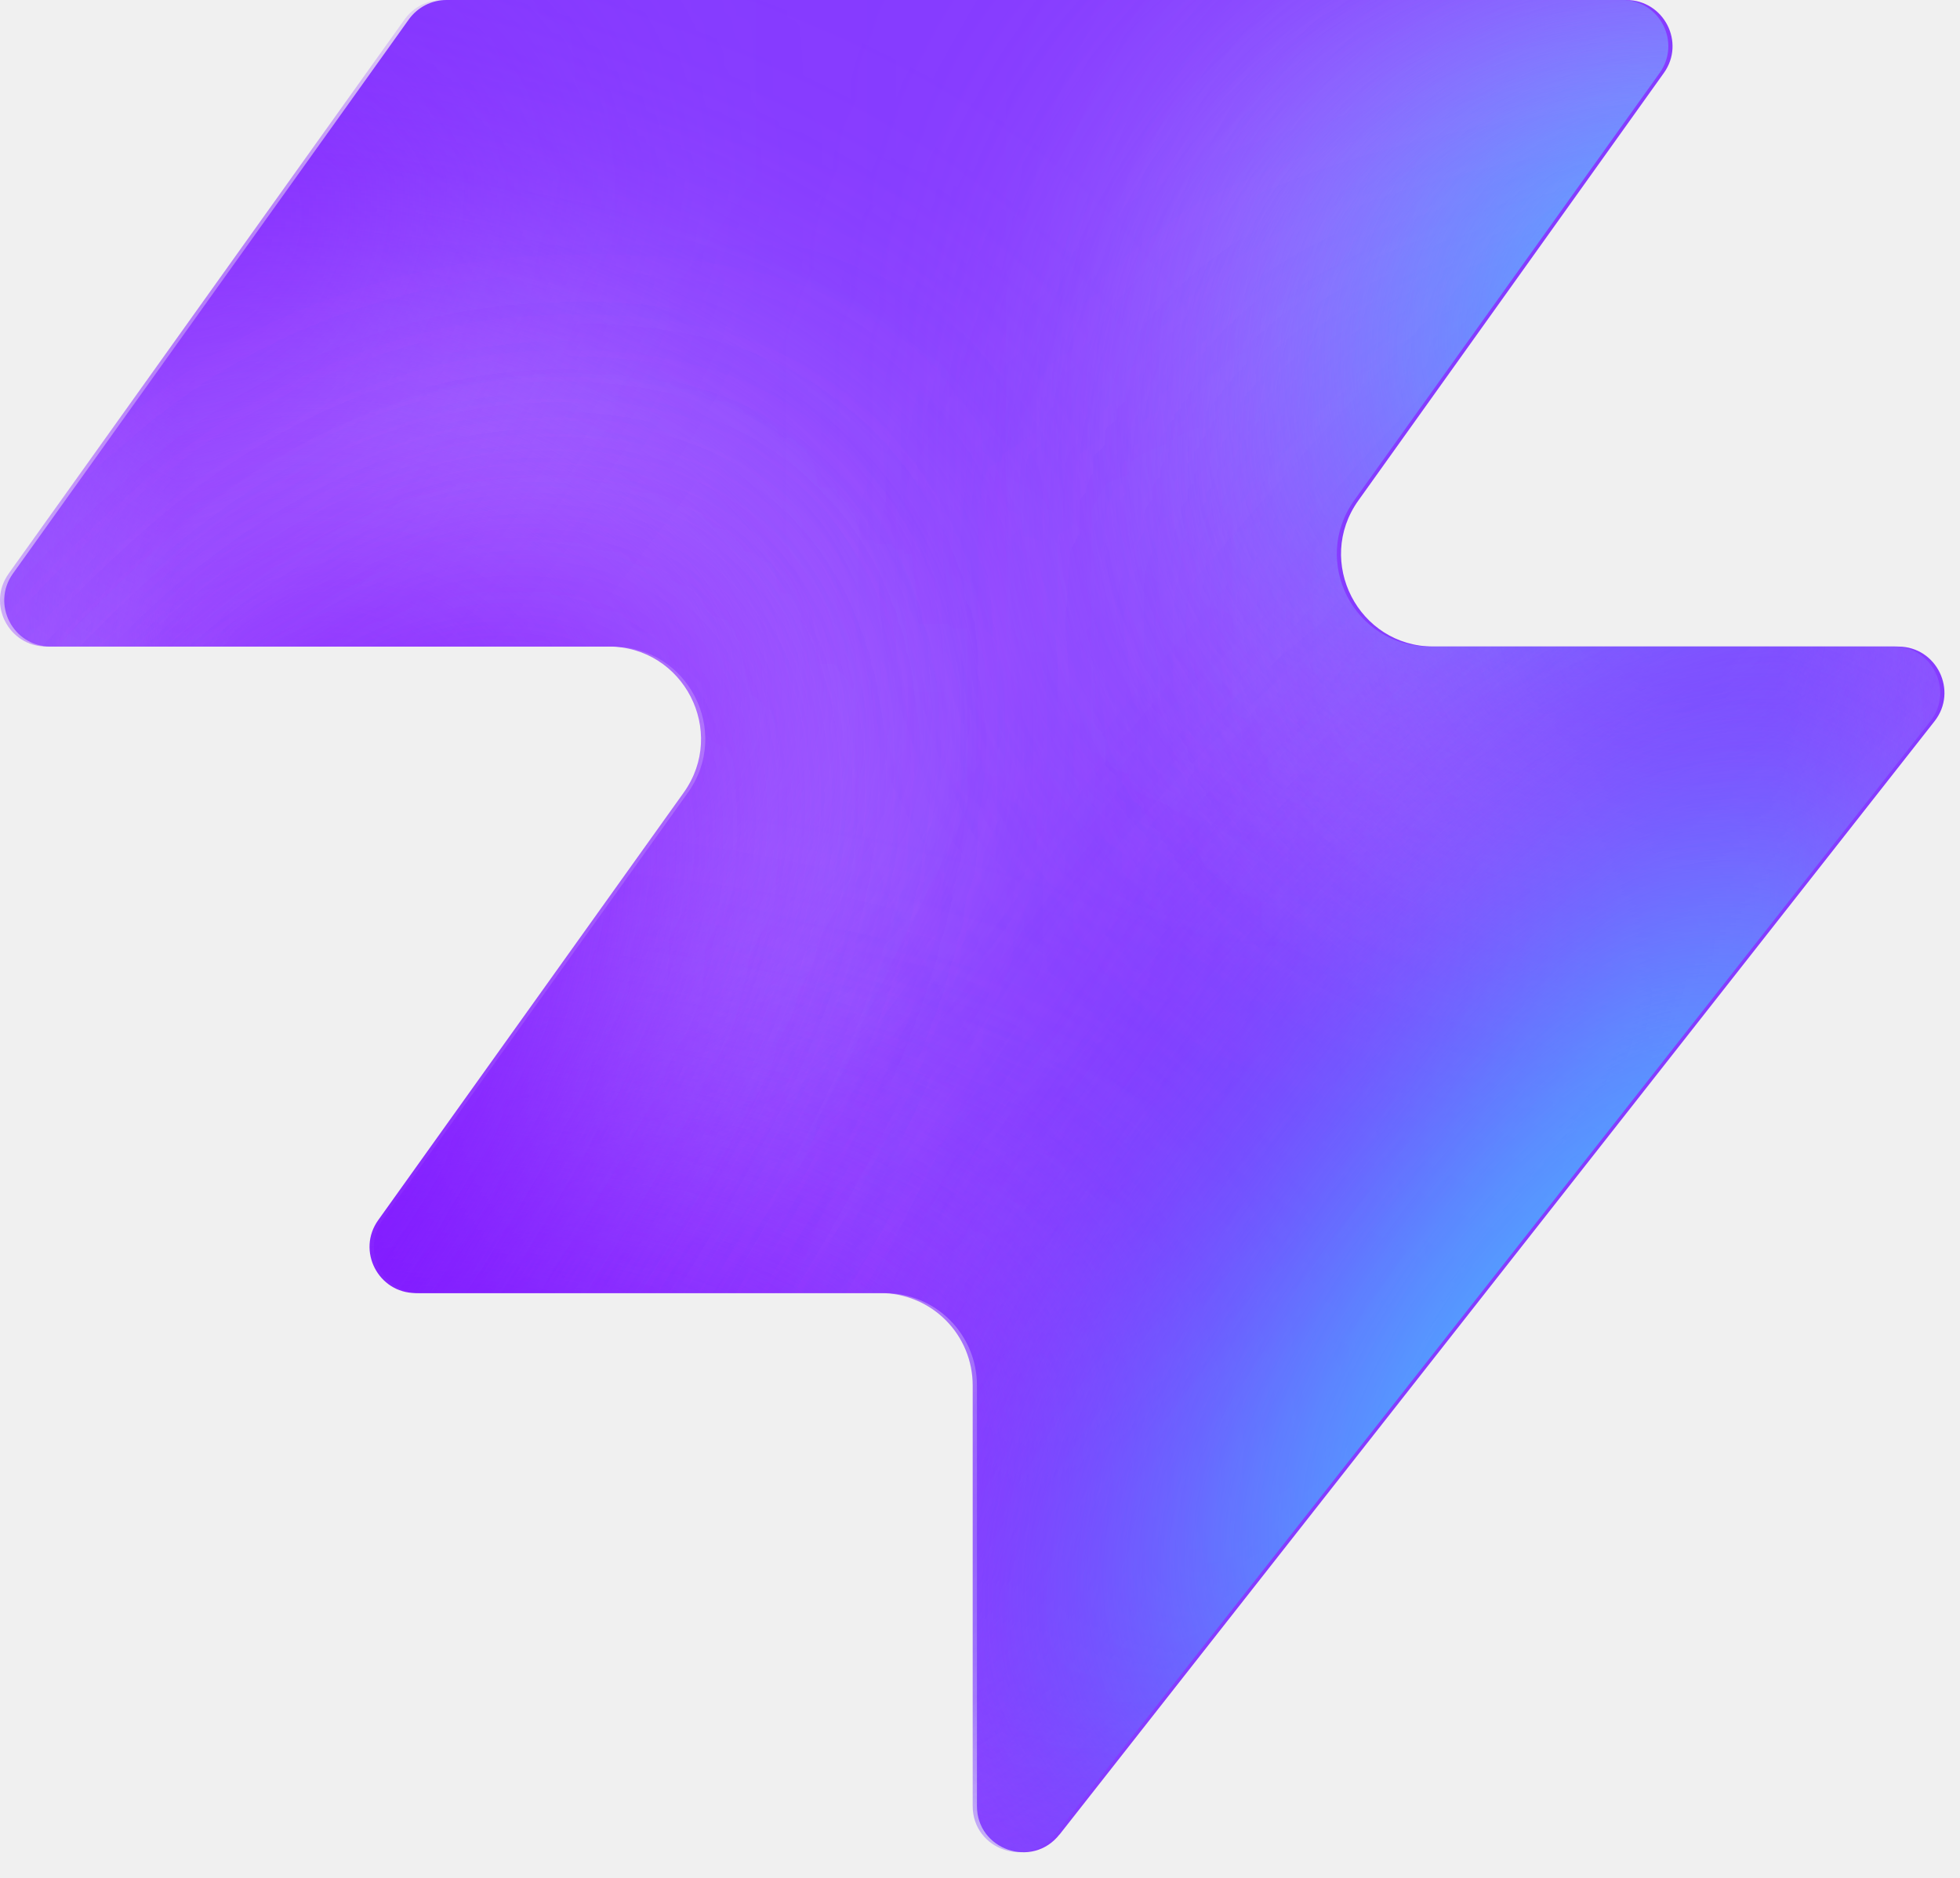
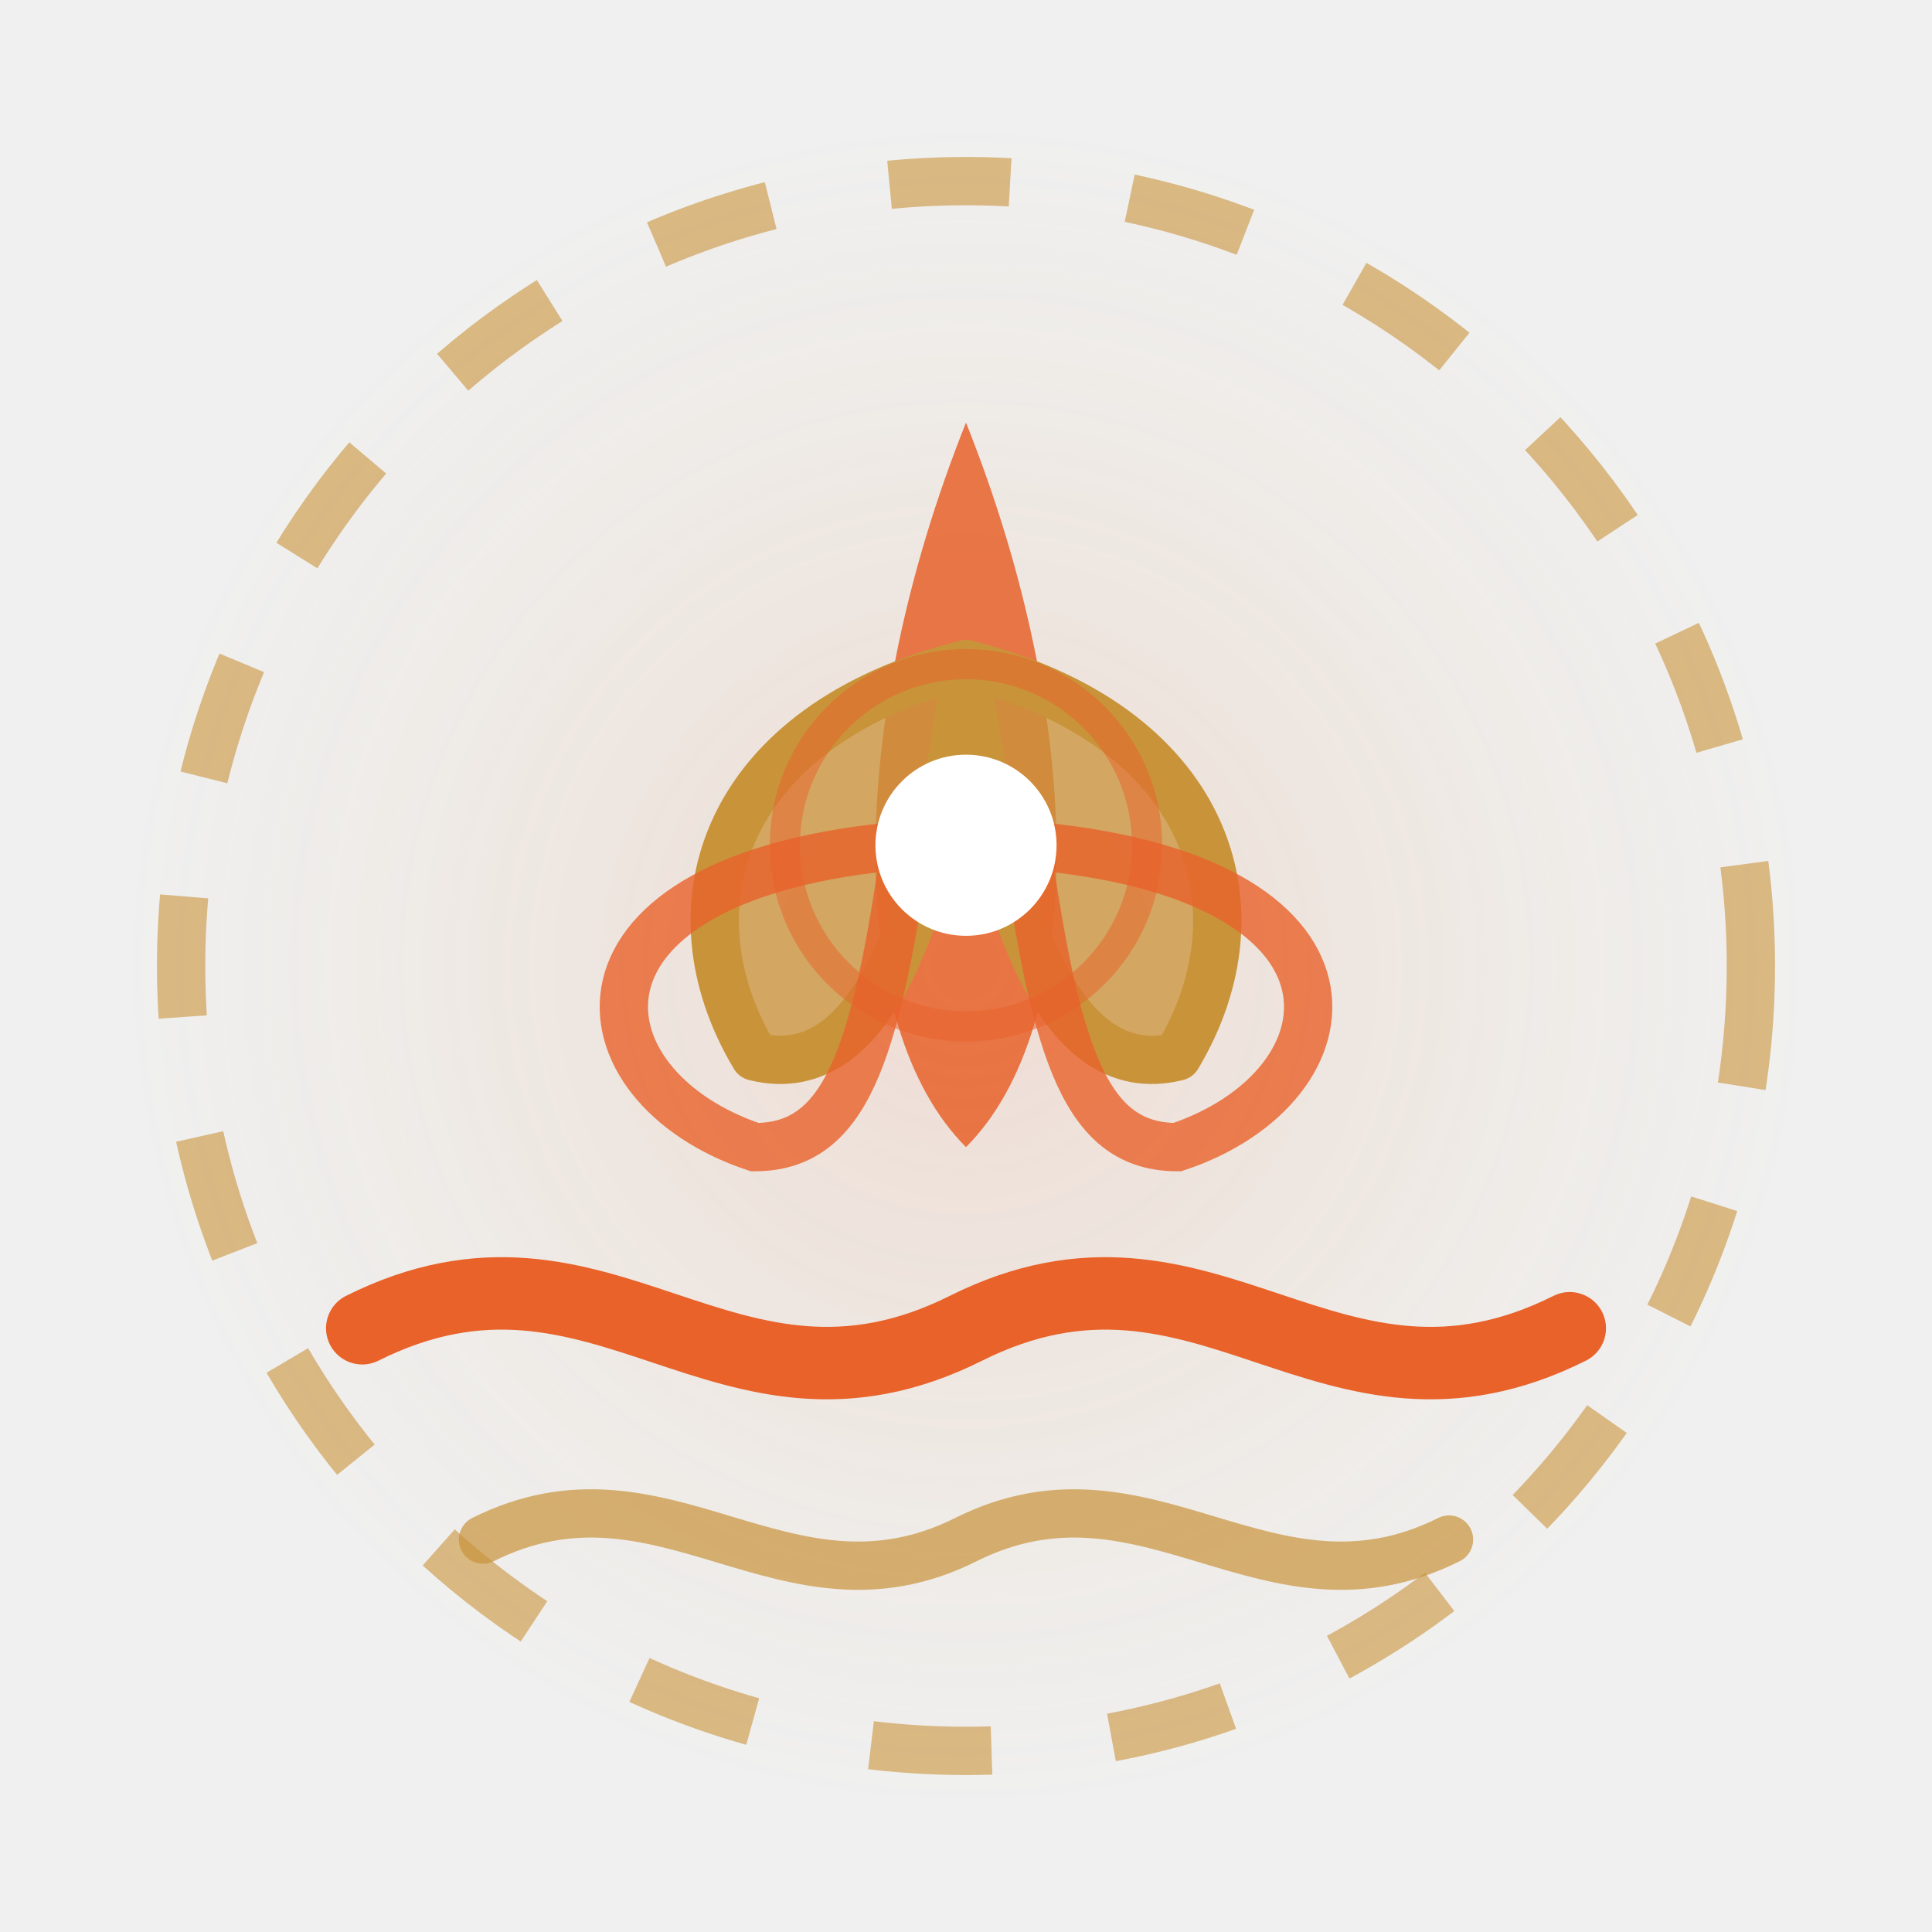
- <svg xmlns="http://www.w3.org/2000/svg" width="48" height="46" fill="none" viewBox="0 0 48 46">
-   <path fill="#863bff" d="M25.946 44.938c-.664.845-2.021.375-2.021-.698V33.937a2.26 2.26 0 0 0-2.262-2.262H10.287c-.92 0-1.456-1.04-.92-1.788l7.48-10.471c1.07-1.497 0-3.578-1.842-3.578H1.237c-.92 0-1.456-1.04-.92-1.788L10.013.474c.214-.297.556-.474.92-.474h28.894c.92 0 1.456 1.04.92 1.788l-7.48 10.471c-1.07 1.498 0 3.579 1.842 3.579h11.377c.943 0 1.473 1.088.89 1.83L25.947 44.94z" style="fill:#863bff;fill:color(display-p3 .525 .23 1);fill-opacity:1" />
-   <mask id="a" width="48" height="46" x="0" y="0" maskUnits="userSpaceOnUse" style="mask-type:alpha">
-     <path fill="#000" d="M25.842 44.938c-.664.844-2.021.375-2.021-.698V33.937a2.26 2.26 0 0 0-2.262-2.262H10.183c-.92 0-1.456-1.04-.92-1.788l7.48-10.471c1.07-1.498 0-3.579-1.842-3.579H1.133c-.92 0-1.456-1.04-.92-1.787L9.91.473c.214-.297.556-.474.92-.474h28.894c.92 0 1.456 1.04.92 1.788l-7.48 10.471c-1.07 1.498 0 3.578 1.842 3.578h11.377c.943 0 1.473 1.088.89 1.832L25.843 44.94z" style="fill:#000;fill-opacity:1" />
-   </mask>
-   <g mask="url(#a)">
-     <g filter="url(#b)">
-       <ellipse cx="5.508" cy="14.704" fill="#ede6ff" rx="5.508" ry="14.704" style="fill:#ede6ff;fill:color(display-p3 .927 .903 1);fill-opacity:1" transform="matrix(.00324 1 1 -.00324 -4.47 31.516)" />
-     </g>
-     <g filter="url(#c)">
-       <ellipse cx="10.399" cy="29.851" fill="#ede6ff" rx="10.399" ry="29.851" style="fill:#ede6ff;fill:color(display-p3 .927 .903 1);fill-opacity:1" transform="matrix(.00324 1 1 -.00324 -39.328 7.883)" />
-     </g>
-     <g filter="url(#d)">
-       <ellipse cx="5.508" cy="30.487" fill="#7e14ff" rx="5.508" ry="30.487" style="fill:#7e14ff;fill:color(display-p3 .492 .077 1);fill-opacity:1" transform="rotate(89.814 -25.913 -14.639)scale(1 -1)" />
-     </g>
-     <g filter="url(#e)">
-       <ellipse cx="5.508" cy="30.599" fill="#7e14ff" rx="5.508" ry="30.599" style="fill:#7e14ff;fill:color(display-p3 .492 .077 1);fill-opacity:1" transform="rotate(89.814 -32.644 -3.334)scale(1 -1)" />
-     </g>
-     <g filter="url(#f)">
-       <ellipse cx="5.508" cy="30.599" fill="#7e14ff" rx="5.508" ry="30.599" style="fill:#7e14ff;fill:color(display-p3 .492 .077 1);fill-opacity:1" transform="matrix(.00324 1 1 -.00324 -34.34 30.47)" />
-     </g>
-     <g filter="url(#g)">
-       <ellipse cx="14.072" cy="22.078" fill="#ede6ff" rx="14.072" ry="22.078" style="fill:#ede6ff;fill:color(display-p3 .927 .903 1);fill-opacity:1" transform="rotate(93.35 24.506 48.493)scale(-1 1)" />
-     </g>
-     <g filter="url(#h)">
-       <ellipse cx="3.47" cy="21.501" fill="#7e14ff" rx="3.47" ry="21.501" style="fill:#7e14ff;fill:color(display-p3 .492 .077 1);fill-opacity:1" transform="rotate(89.009 28.708 47.59)scale(-1 1)" />
-     </g>
-     <g filter="url(#i)">
-       <ellipse cx="3.47" cy="21.501" fill="#7e14ff" rx="3.47" ry="21.501" style="fill:#7e14ff;fill:color(display-p3 .492 .077 1);fill-opacity:1" transform="rotate(89.009 28.708 47.59)scale(-1 1)" />
-     </g>
-     <g filter="url(#j)">
-       <ellipse cx=".387" cy="8.972" fill="#7e14ff" rx="4.407" ry="29.108" style="fill:#7e14ff;fill:color(display-p3 .492 .077 1);fill-opacity:1" transform="rotate(39.51 .387 8.972)" />
-     </g>
-     <g filter="url(#k)">
-       <ellipse cx="47.523" cy="-6.092" fill="#7e14ff" rx="4.407" ry="29.108" style="fill:#7e14ff;fill:color(display-p3 .492 .077 1);fill-opacity:1" transform="rotate(37.892 47.523 -6.092)" />
-     </g>
-     <g filter="url(#l)">
-       <ellipse cx="41.412" cy="6.333" fill="#47bfff" rx="5.971" ry="9.665" style="fill:#47bfff;fill:color(display-p3 .28 .748 1);fill-opacity:1" transform="rotate(37.892 41.412 6.333)" />
-     </g>
-     <g filter="url(#m)">
-       <ellipse cx="-1.879" cy="38.332" fill="#7e14ff" rx="4.407" ry="29.108" style="fill:#7e14ff;fill:color(display-p3 .492 .077 1);fill-opacity:1" transform="rotate(37.892 -1.88 38.332)" />
-     </g>
-     <g filter="url(#n)">
-       <ellipse cx="-1.879" cy="38.332" fill="#7e14ff" rx="4.407" ry="29.108" style="fill:#7e14ff;fill:color(display-p3 .492 .077 1);fill-opacity:1" transform="rotate(37.892 -1.88 38.332)" />
-     </g>
-     <g filter="url(#o)">
-       <ellipse cx="35.651" cy="29.907" fill="#7e14ff" rx="4.407" ry="29.108" style="fill:#7e14ff;fill:color(display-p3 .492 .077 1);fill-opacity:1" transform="rotate(37.892 35.651 29.907)" />
-     </g>
-     <g filter="url(#p)">
-       <ellipse cx="38.418" cy="32.4" fill="#47bfff" rx="5.971" ry="15.297" style="fill:#47bfff;fill:color(display-p3 .28 .748 1);fill-opacity:1" transform="rotate(37.892 38.418 32.4)" />
-     </g>
-   </g>
+ <svg xmlns="http://www.w3.org/2000/svg" viewBox="0 0 32 32" fill="none">
+   <circle cx="16" cy="16" r="14" fill="url(#bgGlow)" opacity="0.15" />
+   <circle cx="16" cy="16" r="13" stroke="#c9933a" stroke-width="0.8" stroke-dasharray="2 2" opacity="0.6" />
+   <path d="M 6 22 C 10 20, 12 24, 16 22 C 20 20, 22 24, 26 22" stroke="#e8622a" stroke-width="1.2" stroke-linecap="round" />
+   <path d="M 8 25.5 C 11 24, 13 27, 16 25.5 C 19 24, 21 27, 24 25.5" stroke="#c9933a" stroke-width="0.8" stroke-linecap="round" opacity="0.7" />
+   <path d="M 16 7 C 18 12, 18 17, 16 19 C 14 17, 14 12, 16 7 Z" fill="#e8622a" opacity="0.85" />
+   <path d="M 16 11 C 12 12, 11 15, 12.5 17.5 C 14.5 18, 15.5 15, 16 11" fill="#c9933a" opacity="0.75" />
+   <path d="M 16 11 C 12 12, 11 15, 12.5 17.5 C 14.5 18, 15.5 15, 16 11 Z" stroke="#c9933a" stroke-width="0.8" stroke-linejoin="round" />
+   <path d="M 16 11 C 20 12, 21 15, 19.5 17.5 C 17.5 18, 16.5 15, 16 11" fill="#c9933a" opacity="0.75" />
+   <path d="M 16 11 C 20 12, 21 15, 19.5 17.5 C 17.5 18, 16.5 15, 16 11 Z" stroke="#c9933a" stroke-width="0.8" stroke-linejoin="round" />
+   <path d="M 15 14 C 9 14.5, 9.5 18, 12.5 19 C 14 19, 14.5 17.5, 15 14 Z" stroke="#e8622a" stroke-width="0.8" opacity="0.8" />
+   <path d="M 17 14 C 23 14.5, 22.5 18, 19.5 19 C 18 19, 17.5 17.5, 17 14 Z" stroke="#e8622a" stroke-width="0.8" opacity="0.8" />
+   <circle cx="16" cy="14" r="1.5" fill="#fff" />
+   <circle cx="16" cy="14" r="3" stroke="#e8622a" stroke-width="0.5" opacity="0.5" />
  <defs>
-     <filter id="b" width="60.045" height="41.654" x="-19.77" y="16.149" color-interpolation-filters="sRGB" filterUnits="userSpaceOnUse">
-       <feFlood flood-opacity="0" result="BackgroundImageFix" />
-       <feBlend in="SourceGraphic" in2="BackgroundImageFix" result="shape" />
-       <feGaussianBlur result="effect1_foregroundBlur_2002_17158" stdDeviation="7.659" />
-     </filter>
-     <filter id="c" width="90.34" height="51.437" x="-54.613" y="-7.533" color-interpolation-filters="sRGB" filterUnits="userSpaceOnUse">
-       <feFlood flood-opacity="0" result="BackgroundImageFix" />
-       <feBlend in="SourceGraphic" in2="BackgroundImageFix" result="shape" />
-       <feGaussianBlur result="effect1_foregroundBlur_2002_17158" stdDeviation="7.659" />
-     </filter>
-     <filter id="d" width="79.355" height="29.4" x="-49.64" y="2.03" color-interpolation-filters="sRGB" filterUnits="userSpaceOnUse">
-       <feFlood flood-opacity="0" result="BackgroundImageFix" />
-       <feBlend in="SourceGraphic" in2="BackgroundImageFix" result="shape" />
-       <feGaussianBlur result="effect1_foregroundBlur_2002_17158" stdDeviation="4.596" />
-     </filter>
-     <filter id="e" width="79.579" height="29.4" x="-45.045" y="20.029" color-interpolation-filters="sRGB" filterUnits="userSpaceOnUse">
-       <feFlood flood-opacity="0" result="BackgroundImageFix" />
-       <feBlend in="SourceGraphic" in2="BackgroundImageFix" result="shape" />
-       <feGaussianBlur result="effect1_foregroundBlur_2002_17158" stdDeviation="4.596" />
-     </filter>
-     <filter id="f" width="79.579" height="29.4" x="-43.513" y="21.178" color-interpolation-filters="sRGB" filterUnits="userSpaceOnUse">
-       <feFlood flood-opacity="0" result="BackgroundImageFix" />
-       <feBlend in="SourceGraphic" in2="BackgroundImageFix" result="shape" />
-       <feGaussianBlur result="effect1_foregroundBlur_2002_17158" stdDeviation="4.596" />
-     </filter>
-     <filter id="g" width="74.749" height="58.852" x="15.756" y="-17.901" color-interpolation-filters="sRGB" filterUnits="userSpaceOnUse">
-       <feFlood flood-opacity="0" result="BackgroundImageFix" />
-       <feBlend in="SourceGraphic" in2="BackgroundImageFix" result="shape" />
-       <feGaussianBlur result="effect1_foregroundBlur_2002_17158" stdDeviation="7.659" />
-     </filter>
-     <filter id="h" width="61.377" height="25.362" x="23.548" y="2.284" color-interpolation-filters="sRGB" filterUnits="userSpaceOnUse">
-       <feFlood flood-opacity="0" result="BackgroundImageFix" />
-       <feBlend in="SourceGraphic" in2="BackgroundImageFix" result="shape" />
-       <feGaussianBlur result="effect1_foregroundBlur_2002_17158" stdDeviation="4.596" />
-     </filter>
-     <filter id="i" width="61.377" height="25.362" x="23.548" y="2.284" color-interpolation-filters="sRGB" filterUnits="userSpaceOnUse">
-       <feFlood flood-opacity="0" result="BackgroundImageFix" />
-       <feBlend in="SourceGraphic" in2="BackgroundImageFix" result="shape" />
-       <feGaussianBlur result="effect1_foregroundBlur_2002_17158" stdDeviation="4.596" />
-     </filter>
-     <filter id="j" width="56.045" height="63.649" x="-27.636" y="-22.853" color-interpolation-filters="sRGB" filterUnits="userSpaceOnUse">
-       <feFlood flood-opacity="0" result="BackgroundImageFix" />
-       <feBlend in="SourceGraphic" in2="BackgroundImageFix" result="shape" />
-       <feGaussianBlur result="effect1_foregroundBlur_2002_17158" stdDeviation="4.596" />
-     </filter>
-     <filter id="k" width="54.814" height="64.646" x="20.116" y="-38.415" color-interpolation-filters="sRGB" filterUnits="userSpaceOnUse">
-       <feFlood flood-opacity="0" result="BackgroundImageFix" />
-       <feBlend in="SourceGraphic" in2="BackgroundImageFix" result="shape" />
-       <feGaussianBlur result="effect1_foregroundBlur_2002_17158" stdDeviation="4.596" />
-     </filter>
-     <filter id="l" width="33.541" height="35.313" x="24.641" y="-11.323" color-interpolation-filters="sRGB" filterUnits="userSpaceOnUse">
-       <feFlood flood-opacity="0" result="BackgroundImageFix" />
-       <feBlend in="SourceGraphic" in2="BackgroundImageFix" result="shape" />
-       <feGaussianBlur result="effect1_foregroundBlur_2002_17158" stdDeviation="4.596" />
-     </filter>
-     <filter id="m" width="54.814" height="64.646" x="-29.286" y="6.009" color-interpolation-filters="sRGB" filterUnits="userSpaceOnUse">
-       <feFlood flood-opacity="0" result="BackgroundImageFix" />
-       <feBlend in="SourceGraphic" in2="BackgroundImageFix" result="shape" />
-       <feGaussianBlur result="effect1_foregroundBlur_2002_17158" stdDeviation="4.596" />
-     </filter>
-     <filter id="n" width="54.814" height="64.646" x="-29.286" y="6.009" color-interpolation-filters="sRGB" filterUnits="userSpaceOnUse">
-       <feFlood flood-opacity="0" result="BackgroundImageFix" />
-       <feBlend in="SourceGraphic" in2="BackgroundImageFix" result="shape" />
-       <feGaussianBlur result="effect1_foregroundBlur_2002_17158" stdDeviation="4.596" />
-     </filter>
-     <filter id="o" width="54.814" height="64.646" x="8.244" y="-2.416" color-interpolation-filters="sRGB" filterUnits="userSpaceOnUse">
-       <feFlood flood-opacity="0" result="BackgroundImageFix" />
-       <feBlend in="SourceGraphic" in2="BackgroundImageFix" result="shape" />
-       <feGaussianBlur result="effect1_foregroundBlur_2002_17158" stdDeviation="4.596" />
-     </filter>
-     <filter id="p" width="39.409" height="43.623" x="18.713" y="10.588" color-interpolation-filters="sRGB" filterUnits="userSpaceOnUse">
-       <feFlood flood-opacity="0" result="BackgroundImageFix" />
-       <feBlend in="SourceGraphic" in2="BackgroundImageFix" result="shape" />
-       <feGaussianBlur result="effect1_foregroundBlur_2002_17158" stdDeviation="4.596" />
-     </filter>
+     <radialGradient id="bgGlow" cx="50%" cy="50%" r="50%">
+       <stop offset="0%" stop-color="#e8622a" />
+       <stop offset="100%" stop-color="#c9933a" stop-opacity="0" />
+     </radialGradient>
  </defs>
</svg>
